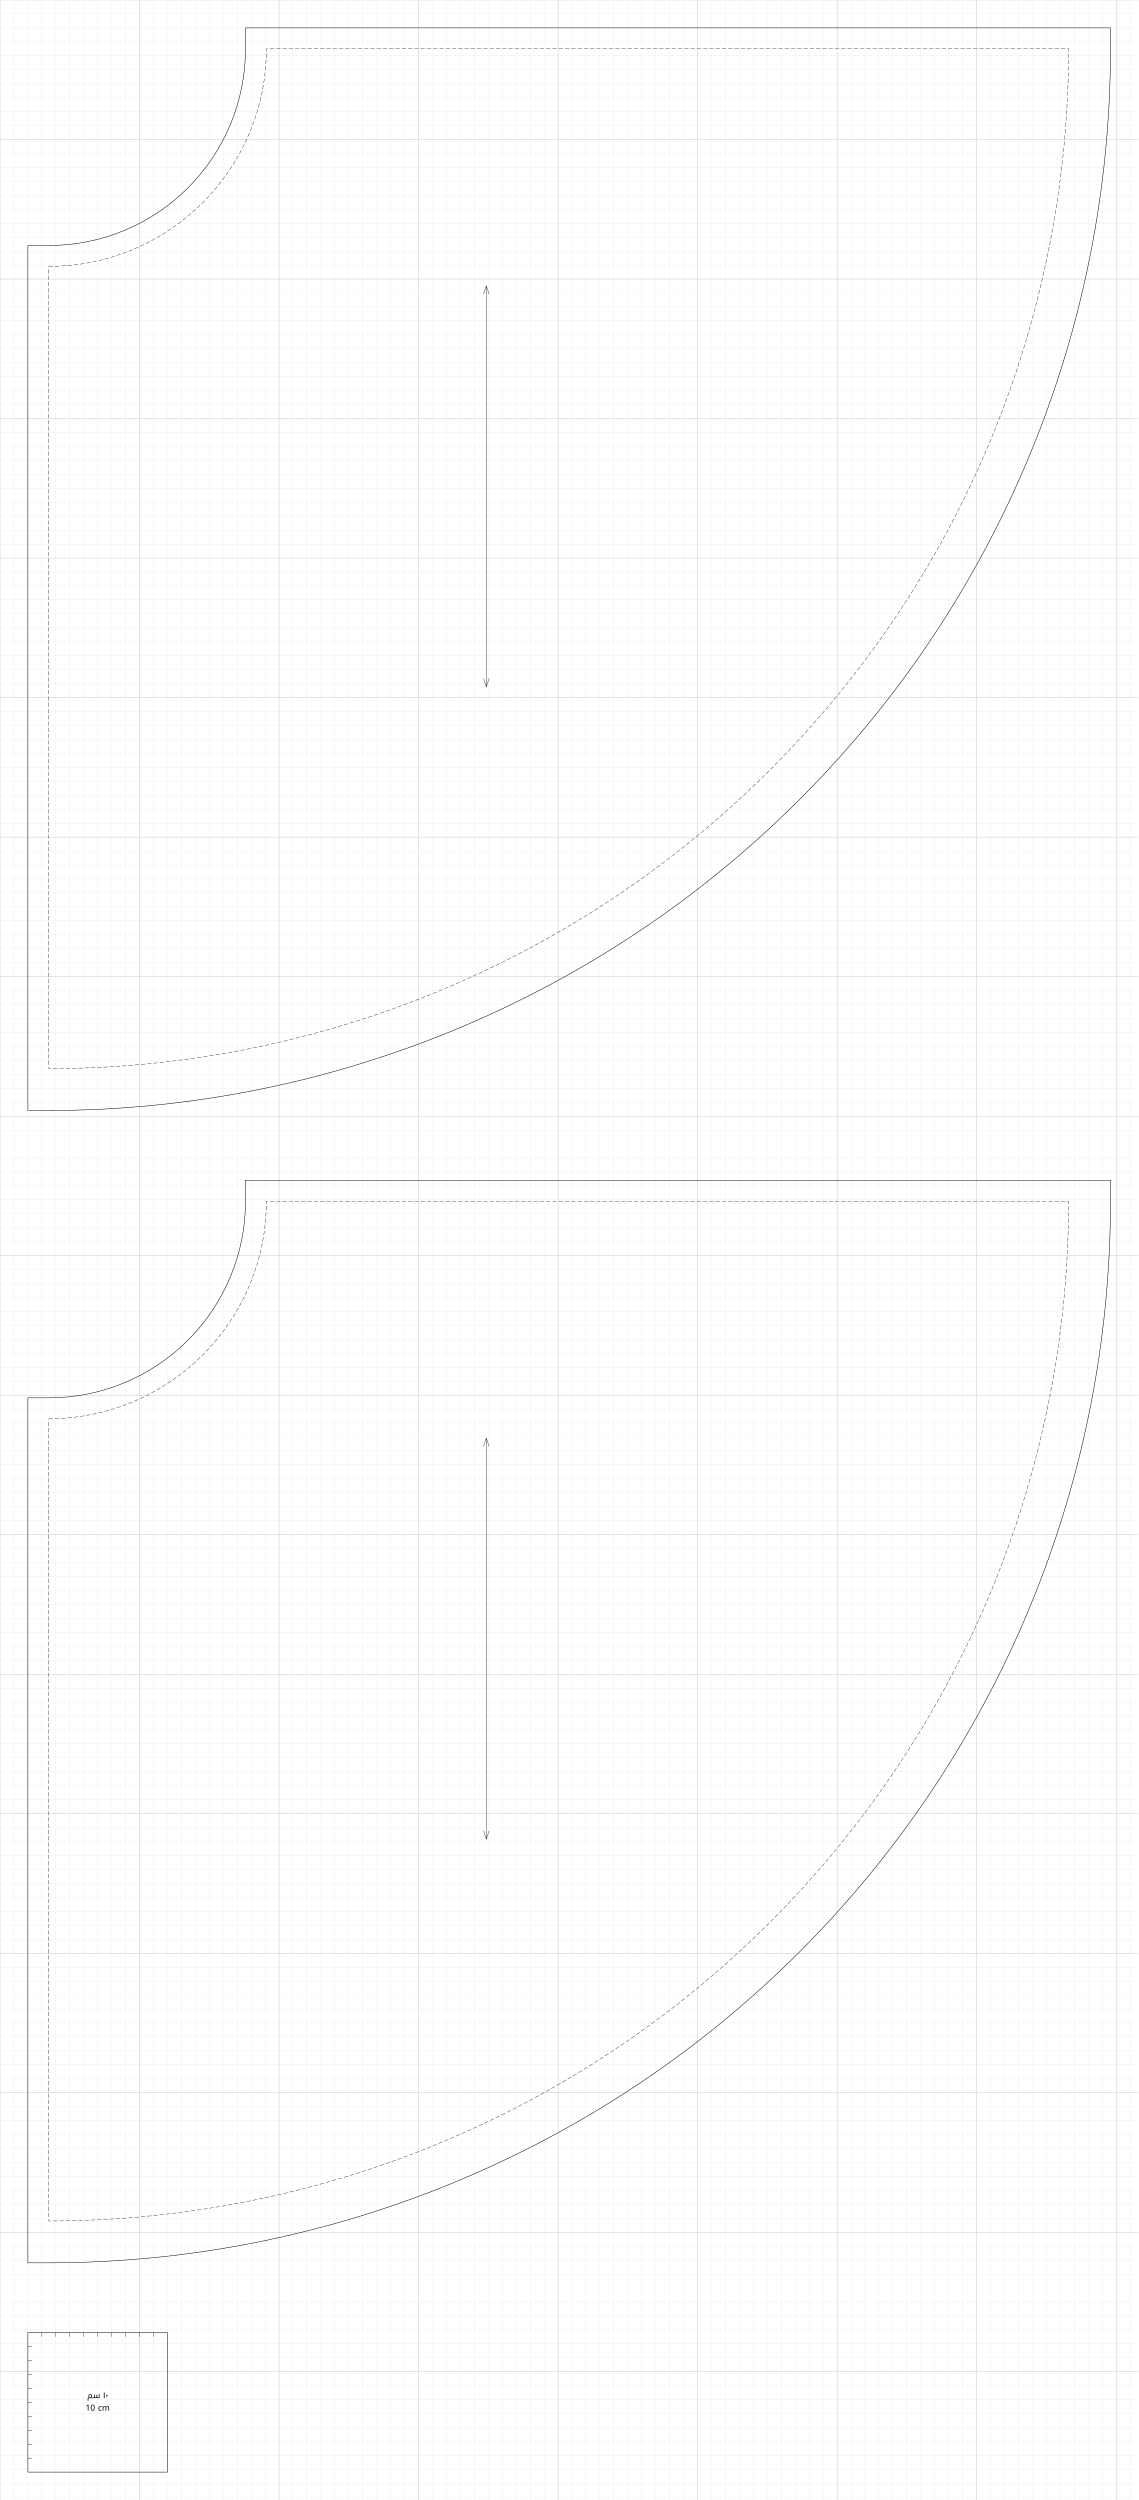
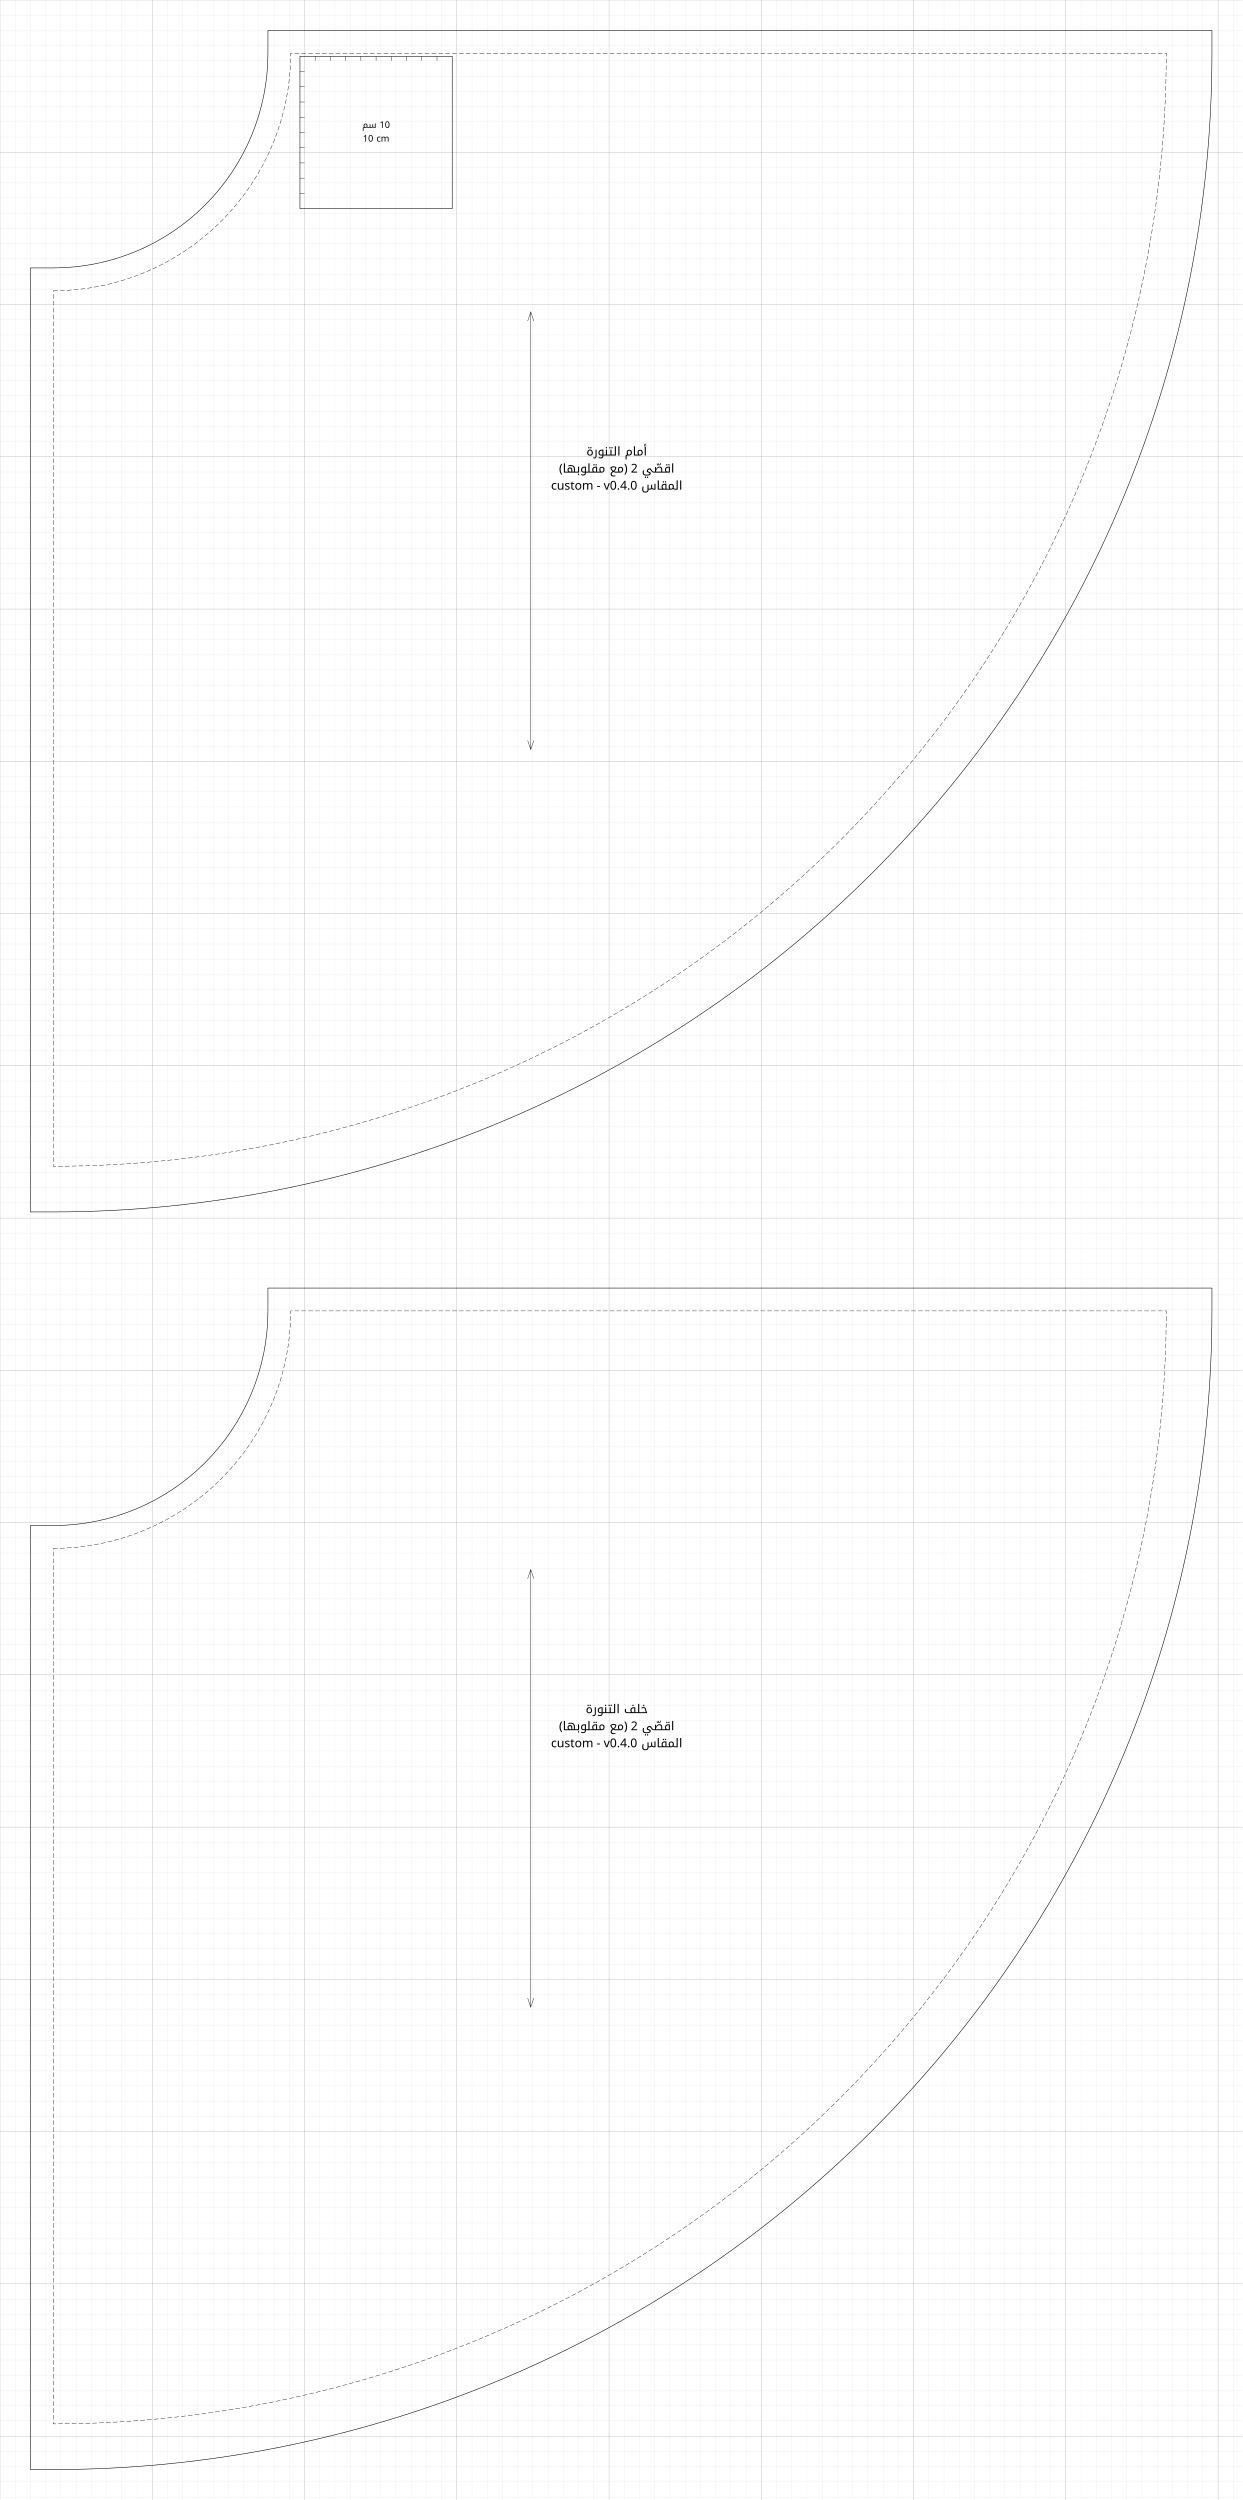
- <svg xmlns="http://www.w3.org/2000/svg" width="815.97mm" height="1791.94mm" viewBox="0 0 815.97 1791.94">
+ <svg xmlns="http://www.w3.org/2000/svg" width="815.97mm" height="1641.94mm" viewBox="0 0 815.97 1641.94">
  <g id="layer-grid">
-     <path id="grid-minor" d="M 10.00 0 V 1791.94 M 20.00 0 V 1791.94 M 30.00 0 V 1791.94 M 40.00 0 V 1791.94 M 50.00 0 V 1791.94 M 60.00 0 V 1791.94 M 70.00 0 V 1791.94 M 80.00 0 V 1791.94 M 90.00 0 V 1791.94 M 110.00 0 V 1791.94 M 120.00 0 V 1791.94 M 130.00 0 V 1791.94 M 140.00 0 V 1791.94 M 150.00 0 V 1791.94 M 160.00 0 V 1791.94 M 170.00 0 V 1791.94 M 180.00 0 V 1791.94 M 190.00 0 V 1791.94 M 210.00 0 V 1791.94 M 220.00 0 V 1791.94 M 230.00 0 V 1791.94 M 240.00 0 V 1791.94 M 250.00 0 V 1791.94 M 260.00 0 V 1791.94 M 270.00 0 V 1791.94 M 280.00 0 V 1791.94 M 290.00 0 V 1791.94 M 310.00 0 V 1791.94 M 320.00 0 V 1791.94 M 330.00 0 V 1791.94 M 340.00 0 V 1791.94 M 350.00 0 V 1791.94 M 360.00 0 V 1791.94 M 370.00 0 V 1791.94 M 380.00 0 V 1791.94 M 390.00 0 V 1791.94 M 410.00 0 V 1791.94 M 420.00 0 V 1791.94 M 430.00 0 V 1791.94 M 440.00 0 V 1791.94 M 450.00 0 V 1791.94 M 460.00 0 V 1791.94 M 470.00 0 V 1791.94 M 480.00 0 V 1791.94 M 490.00 0 V 1791.94 M 510.00 0 V 1791.94 M 520.00 0 V 1791.94 M 530.00 0 V 1791.94 M 540.00 0 V 1791.94 M 550.00 0 V 1791.94 M 560.00 0 V 1791.94 M 570.00 0 V 1791.94 M 580.00 0 V 1791.94 M 590.00 0 V 1791.94 M 610.00 0 V 1791.94 M 620.00 0 V 1791.94 M 630.00 0 V 1791.94 M 640.00 0 V 1791.94 M 650.00 0 V 1791.94 M 660.00 0 V 1791.94 M 670.00 0 V 1791.94 M 680.00 0 V 1791.94 M 690.00 0 V 1791.94 M 710.00 0 V 1791.94 M 720.00 0 V 1791.94 M 730.00 0 V 1791.94 M 740.00 0 V 1791.94 M 750.00 0 V 1791.94 M 760.00 0 V 1791.94 M 770.00 0 V 1791.94 M 780.00 0 V 1791.94 M 790.00 0 V 1791.94 M 810.00 0 V 1791.94 M 0 10.00 H 815.97 M 0 20.00 H 815.97 M 0 30.00 H 815.97 M 0 40.00 H 815.97 M 0 50.00 H 815.97 M 0 60.00 H 815.97 M 0 70.00 H 815.97 M 0 80.00 H 815.97 M 0 90.00 H 815.97 M 0 110.00 H 815.97 M 0 120.00 H 815.97 M 0 130.00 H 815.97 M 0 140.00 H 815.97 M 0 150.00 H 815.97 M 0 160.00 H 815.97 M 0 170.00 H 815.97 M 0 180.00 H 815.97 M 0 190.00 H 815.97 M 0 210.00 H 815.97 M 0 220.00 H 815.97 M 0 230.00 H 815.97 M 0 240.00 H 815.97 M 0 250.00 H 815.97 M 0 260.00 H 815.97 M 0 270.00 H 815.97 M 0 280.00 H 815.97 M 0 290.00 H 815.97 M 0 310.00 H 815.97 M 0 320.00 H 815.97 M 0 330.00 H 815.97 M 0 340.00 H 815.97 M 0 350.00 H 815.97 M 0 360.00 H 815.97 M 0 370.00 H 815.97 M 0 380.00 H 815.97 M 0 390.00 H 815.97 M 0 410.00 H 815.97 M 0 420.00 H 815.97 M 0 430.00 H 815.97 M 0 440.00 H 815.97 M 0 450.00 H 815.97 M 0 460.00 H 815.97 M 0 470.00 H 815.97 M 0 480.00 H 815.97 M 0 490.00 H 815.97 M 0 510.00 H 815.97 M 0 520.00 H 815.97 M 0 530.00 H 815.97 M 0 540.00 H 815.97 M 0 550.00 H 815.97 M 0 560.00 H 815.97 M 0 570.00 H 815.97 M 0 580.00 H 815.97 M 0 590.00 H 815.97 M 0 610.00 H 815.97 M 0 620.00 H 815.97 M 0 630.00 H 815.97 M 0 640.00 H 815.97 M 0 650.00 H 815.97 M 0 660.00 H 815.97 M 0 670.00 H 815.97 M 0 680.00 H 815.97 M 0 690.00 H 815.97 M 0 710.00 H 815.97 M 0 720.00 H 815.97 M 0 730.00 H 815.97 M 0 740.00 H 815.97 M 0 750.00 H 815.97 M 0 760.00 H 815.97 M 0 770.00 H 815.97 M 0 780.00 H 815.97 M 0 790.00 H 815.97 M 0 810.00 H 815.97 M 0 820.00 H 815.97 M 0 830.00 H 815.97 M 0 840.00 H 815.97 M 0 850.00 H 815.97 M 0 860.00 H 815.97 M 0 870.00 H 815.97 M 0 880.00 H 815.97 M 0 890.00 H 815.97 M 0 910.00 H 815.97 M 0 920.00 H 815.97 M 0 930.00 H 815.97 M 0 940.00 H 815.97 M 0 950.00 H 815.97 M 0 960.00 H 815.97 M 0 970.00 H 815.97 M 0 980.00 H 815.97 M 0 990.00 H 815.97 M 0 1010.00 H 815.97 M 0 1020.00 H 815.97 M 0 1030.00 H 815.97 M 0 1040.00 H 815.97 M 0 1050.00 H 815.97 M 0 1060.00 H 815.97 M 0 1070.00 H 815.97 M 0 1080.00 H 815.97 M 0 1090.00 H 815.97 M 0 1110.00 H 815.97 M 0 1120.00 H 815.97 M 0 1130.00 H 815.97 M 0 1140.00 H 815.97 M 0 1150.00 H 815.97 M 0 1160.00 H 815.97 M 0 1170.00 H 815.97 M 0 1180.00 H 815.97 M 0 1190.00 H 815.97 M 0 1210.00 H 815.97 M 0 1220.00 H 815.97 M 0 1230.00 H 815.97 M 0 1240.00 H 815.97 M 0 1250.00 H 815.97 M 0 1260.00 H 815.97 M 0 1270.00 H 815.97 M 0 1280.00 H 815.97 M 0 1290.00 H 815.97 M 0 1310.00 H 815.97 M 0 1320.00 H 815.97 M 0 1330.00 H 815.97 M 0 1340.00 H 815.97 M 0 1350.00 H 815.97 M 0 1360.00 H 815.97 M 0 1370.00 H 815.97 M 0 1380.00 H 815.97 M 0 1390.00 H 815.97 M 0 1410.00 H 815.97 M 0 1420.00 H 815.97 M 0 1430.00 H 815.97 M 0 1440.00 H 815.97 M 0 1450.00 H 815.97 M 0 1460.00 H 815.97 M 0 1470.00 H 815.97 M 0 1480.00 H 815.97 M 0 1490.00 H 815.97 M 0 1510.00 H 815.97 M 0 1520.00 H 815.97 M 0 1530.00 H 815.97 M 0 1540.00 H 815.97 M 0 1550.00 H 815.97 M 0 1560.00 H 815.97 M 0 1570.00 H 815.97 M 0 1580.00 H 815.97 M 0 1590.00 H 815.97 M 0 1610.00 H 815.97 M 0 1620.00 H 815.97 M 0 1630.00 H 815.97 M 0 1640.00 H 815.97 M 0 1650.00 H 815.97 M 0 1660.00 H 815.97 M 0 1670.00 H 815.97 M 0 1680.00 H 815.97 M 0 1690.00 H 815.97 M 0 1710.00 H 815.97 M 0 1720.00 H 815.97 M 0 1730.00 H 815.97 M 0 1740.00 H 815.97 M 0 1750.00 H 815.97 M 0 1760.00 H 815.97 M 0 1770.00 H 815.97 M 0 1780.00 H 815.97 M 0 1790.00 H 815.97" fill="none" stroke="#d0d0d0" stroke-width="0.1" />
-     <path id="grid-major" d="M 0.00 0 V 1791.94 M 100.00 0 V 1791.94 M 200.00 0 V 1791.94 M 300.00 0 V 1791.94 M 400.00 0 V 1791.94 M 500.00 0 V 1791.94 M 600.00 0 V 1791.94 M 700.00 0 V 1791.94 M 800.00 0 V 1791.94 M 0 0.00 H 815.97 M 0 100.00 H 815.97 M 0 200.00 H 815.97 M 0 300.00 H 815.97 M 0 400.00 H 815.97 M 0 500.00 H 815.97 M 0 600.00 H 815.97 M 0 700.00 H 815.97 M 0 800.00 H 815.97 M 0 900.00 H 815.97 M 0 1000.00 H 815.97 M 0 1100.00 H 815.97 M 0 1200.00 H 815.97 M 0 1300.00 H 815.97 M 0 1400.00 H 815.97 M 0 1500.00 H 815.97 M 0 1600.00 H 815.97 M 0 1700.00 H 815.97" fill="none" stroke="#a0a0a0" stroke-width="0.2" />
+     <path id="grid-minor" d="M 10.00 0 V 1641.94 M 20.00 0 V 1641.94 M 30.00 0 V 1641.94 M 40.00 0 V 1641.94 M 50.00 0 V 1641.94 M 60.00 0 V 1641.94 M 70.00 0 V 1641.94 M 80.00 0 V 1641.94 M 90.00 0 V 1641.94 M 110.00 0 V 1641.94 M 120.00 0 V 1641.94 M 130.00 0 V 1641.94 M 140.00 0 V 1641.94 M 150.00 0 V 1641.94 M 160.00 0 V 1641.94 M 170.00 0 V 1641.94 M 180.00 0 V 1641.94 M 190.00 0 V 1641.94 M 210.00 0 V 1641.94 M 220.00 0 V 1641.94 M 230.00 0 V 1641.94 M 240.00 0 V 1641.94 M 250.00 0 V 1641.94 M 260.00 0 V 1641.94 M 270.00 0 V 1641.94 M 280.00 0 V 1641.94 M 290.00 0 V 1641.94 M 310.00 0 V 1641.94 M 320.00 0 V 1641.94 M 330.00 0 V 1641.94 M 340.00 0 V 1641.94 M 350.00 0 V 1641.94 M 360.00 0 V 1641.94 M 370.00 0 V 1641.94 M 380.00 0 V 1641.94 M 390.00 0 V 1641.94 M 410.00 0 V 1641.94 M 420.00 0 V 1641.94 M 430.00 0 V 1641.94 M 440.00 0 V 1641.94 M 450.00 0 V 1641.94 M 460.00 0 V 1641.94 M 470.00 0 V 1641.94 M 480.00 0 V 1641.94 M 490.00 0 V 1641.94 M 510.00 0 V 1641.94 M 520.00 0 V 1641.94 M 530.00 0 V 1641.94 M 540.00 0 V 1641.94 M 550.00 0 V 1641.94 M 560.00 0 V 1641.94 M 570.00 0 V 1641.94 M 580.00 0 V 1641.94 M 590.00 0 V 1641.94 M 610.00 0 V 1641.94 M 620.00 0 V 1641.94 M 630.00 0 V 1641.94 M 640.00 0 V 1641.94 M 650.00 0 V 1641.94 M 660.00 0 V 1641.94 M 670.00 0 V 1641.94 M 680.00 0 V 1641.94 M 690.00 0 V 1641.94 M 710.00 0 V 1641.94 M 720.00 0 V 1641.94 M 730.00 0 V 1641.94 M 740.00 0 V 1641.94 M 750.00 0 V 1641.94 M 760.00 0 V 1641.94 M 770.00 0 V 1641.94 M 780.00 0 V 1641.94 M 790.00 0 V 1641.94 M 810.00 0 V 1641.94 M 0 10.00 H 815.97 M 0 20.00 H 815.97 M 0 30.00 H 815.97 M 0 40.00 H 815.97 M 0 50.00 H 815.97 M 0 60.00 H 815.97 M 0 70.00 H 815.97 M 0 80.00 H 815.97 M 0 90.00 H 815.97 M 0 110.00 H 815.97 M 0 120.00 H 815.97 M 0 130.00 H 815.97 M 0 140.00 H 815.97 M 0 150.00 H 815.97 M 0 160.00 H 815.97 M 0 170.00 H 815.97 M 0 180.00 H 815.97 M 0 190.00 H 815.97 M 0 210.00 H 815.97 M 0 220.00 H 815.97 M 0 230.00 H 815.97 M 0 240.00 H 815.97 M 0 250.00 H 815.97 M 0 260.00 H 815.97 M 0 270.00 H 815.97 M 0 280.00 H 815.97 M 0 290.00 H 815.97 M 0 310.00 H 815.97 M 0 320.00 H 815.97 M 0 330.00 H 815.97 M 0 340.00 H 815.97 M 0 350.00 H 815.97 M 0 360.00 H 815.97 M 0 370.00 H 815.97 M 0 380.00 H 815.97 M 0 390.00 H 815.97 M 0 410.00 H 815.97 M 0 420.00 H 815.97 M 0 430.00 H 815.97 M 0 440.00 H 815.97 M 0 450.00 H 815.97 M 0 460.00 H 815.97 M 0 470.00 H 815.97 M 0 480.00 H 815.97 M 0 490.00 H 815.97 M 0 510.00 H 815.97 M 0 520.00 H 815.97 M 0 530.00 H 815.97 M 0 540.00 H 815.97 M 0 550.00 H 815.97 M 0 560.00 H 815.97 M 0 570.00 H 815.97 M 0 580.00 H 815.97 M 0 590.00 H 815.97 M 0 610.00 H 815.97 M 0 620.00 H 815.97 M 0 630.00 H 815.97 M 0 640.00 H 815.97 M 0 650.00 H 815.97 M 0 660.00 H 815.97 M 0 670.00 H 815.97 M 0 680.00 H 815.97 M 0 690.00 H 815.97 M 0 710.00 H 815.97 M 0 720.00 H 815.97 M 0 730.00 H 815.97 M 0 740.00 H 815.97 M 0 750.00 H 815.97 M 0 760.00 H 815.97 M 0 770.00 H 815.97 M 0 780.00 H 815.97 M 0 790.00 H 815.97 M 0 810.00 H 815.97 M 0 820.00 H 815.97 M 0 830.00 H 815.97 M 0 840.00 H 815.97 M 0 850.00 H 815.97 M 0 860.00 H 815.97 M 0 870.00 H 815.97 M 0 880.00 H 815.97 M 0 890.00 H 815.97 M 0 910.00 H 815.97 M 0 920.00 H 815.97 M 0 930.00 H 815.97 M 0 940.00 H 815.97 M 0 950.00 H 815.97 M 0 960.00 H 815.97 M 0 970.00 H 815.97 M 0 980.00 H 815.97 M 0 990.00 H 815.97 M 0 1010.00 H 815.97 M 0 1020.00 H 815.97 M 0 1030.00 H 815.97 M 0 1040.00 H 815.97 M 0 1050.00 H 815.97 M 0 1060.00 H 815.97 M 0 1070.00 H 815.97 M 0 1080.00 H 815.97 M 0 1090.00 H 815.97 M 0 1110.00 H 815.97 M 0 1120.00 H 815.97 M 0 1130.00 H 815.97 M 0 1140.00 H 815.97 M 0 1150.00 H 815.97 M 0 1160.00 H 815.97 M 0 1170.00 H 815.97 M 0 1180.00 H 815.97 M 0 1190.00 H 815.97 M 0 1210.00 H 815.97 M 0 1220.00 H 815.97 M 0 1230.00 H 815.97 M 0 1240.00 H 815.97 M 0 1250.00 H 815.97 M 0 1260.00 H 815.97 M 0 1270.00 H 815.97 M 0 1280.00 H 815.97 M 0 1290.00 H 815.97 M 0 1310.00 H 815.97 M 0 1320.00 H 815.97 M 0 1330.00 H 815.97 M 0 1340.00 H 815.97 M 0 1350.00 H 815.97 M 0 1360.00 H 815.97 M 0 1370.00 H 815.97 M 0 1380.00 H 815.97 M 0 1390.00 H 815.97 M 0 1410.00 H 815.97 M 0 1420.00 H 815.97 M 0 1430.00 H 815.97 M 0 1440.00 H 815.97 M 0 1450.00 H 815.97 M 0 1460.00 H 815.97 M 0 1470.00 H 815.97 M 0 1480.00 H 815.97 M 0 1490.00 H 815.97 M 0 1510.00 H 815.97 M 0 1520.00 H 815.97 M 0 1530.00 H 815.97 M 0 1540.00 H 815.97 M 0 1550.00 H 815.97 M 0 1560.00 H 815.97 M 0 1570.00 H 815.97 M 0 1580.00 H 815.97 M 0 1590.00 H 815.97 M 0 1610.00 H 815.97 M 0 1620.00 H 815.97 M 0 1630.00 H 815.97 M 0 1640.00 H 815.97" fill="none" stroke="#d0d0d0" stroke-width="0.1" />
+     <path id="grid-major" d="M 0.00 0 V 1641.94 M 100.00 0 V 1641.94 M 200.00 0 V 1641.94 M 300.00 0 V 1641.94 M 400.00 0 V 1641.94 M 500.00 0 V 1641.94 M 600.00 0 V 1641.94 M 700.00 0 V 1641.94 M 800.00 0 V 1641.94 M 0 0.00 H 815.97 M 0 100.00 H 815.97 M 0 200.00 H 815.97 M 0 300.00 H 815.97 M 0 400.00 H 815.97 M 0 500.00 H 815.97 M 0 600.00 H 815.97 M 0 700.00 H 815.97 M 0 800.00 H 815.97 M 0 900.00 H 815.97 M 0 1000.00 H 815.97 M 0 1100.00 H 815.97 M 0 1200.00 H 815.97 M 0 1300.00 H 815.97 M 0 1400.00 H 815.97 M 0 1500.00 H 815.97 M 0 1600.00 H 815.97" fill="none" stroke="#a0a0a0" stroke-width="0.2" />
  </g>
  <g id="layer-cut">
    <path id="piece-skirt-front-cut" d="M 35.00 175.97 C 39.80 175.97 44.20 175.75 48.93 175.28 C 53.67 174.81 57.99 174.17 62.63 173.24 C 67.27 172.31 71.49 171.25 76.00 169.88 C 80.51 168.51 84.60 167.04 88.95 165.24 C 93.30 163.44 97.23 161.58 101.38 159.36 C 105.54 157.15 109.28 154.91 113.21 152.29 C 117.15 149.66 120.66 147.06 124.34 144.05 C 128.02 141.03 131.29 138.07 134.68 134.68 C 138.07 131.29 141.03 128.02 144.05 124.34 C 147.06 120.66 149.66 117.15 152.29 113.21 C 154.91 109.28 157.15 105.54 159.36 101.38 C 161.58 97.23 163.44 93.30 165.24 88.95 C 167.04 84.60 168.51 80.51 169.88 76.00 C 171.25 71.49 172.31 67.27 173.24 62.63 C 174.17 57.99 174.81 53.67 175.28 48.93 C 175.75 44.20 175.97 39.80 175.97 35.00 L 175.97 20.00 L 190.97 20.00 L 765.97 20.00 L 795.97 20.00 L 795.97 35.00 C 795.97 47.49 795.65 60.32 795.04 72.73 C 794.42 85.15 793.47 97.89 792.25 110.21 C 791.02 122.53 789.45 135.17 787.63 147.37 C 785.81 159.58 783.63 172.08 781.21 184.15 C 778.80 196.22 776.02 208.58 773.02 220.49 C 770.03 232.40 766.65 244.58 763.08 256.32 C 759.51 268.05 755.54 280.04 751.41 291.58 C 747.28 303.12 742.73 314.89 738.05 326.21 C 733.36 337.53 728.25 349.07 723.01 360.15 C 717.77 371.23 712.10 382.51 706.32 393.33 C 700.55 404.15 694.33 415.16 688.02 425.70 C 681.71 436.24 674.95 446.95 668.12 457.19 C 661.29 467.43 653.99 477.81 646.65 487.73 C 639.31 497.65 631.49 507.70 623.64 517.27 C 615.79 526.85 607.45 536.53 599.11 545.75 C 590.77 554.96 581.92 564.26 573.09 573.09 C 564.26 581.92 554.96 590.77 545.75 599.11 C 536.53 607.45 526.85 615.79 517.27 623.64 C 507.70 631.49 497.65 639.31 487.73 646.65 C 477.81 653.99 467.43 661.29 457.19 668.12 C 446.95 674.95 436.24 681.71 425.70 688.02 C 415.16 694.33 404.15 700.55 393.33 706.32 C 382.51 712.10 371.23 717.77 360.15 723.01 C 349.07 728.25 337.53 733.36 326.21 738.05 C 314.89 742.73 303.12 747.28 291.58 751.41 C 280.04 755.54 268.05 759.51 256.32 763.08 C 244.58 766.65 232.40 770.03 220.49 773.02 C 208.58 776.02 196.22 778.80 184.15 781.21 C 172.08 783.63 159.58 785.81 147.37 787.63 C 135.17 789.45 122.53 791.02 110.21 792.25 C 97.89 793.47 85.15 794.42 72.73 795.04 C 60.32 795.65 47.49 795.97 35.00 795.97 L 20.00 795.97 L 20.00 765.97 L 20.00 190.97 L 20.00 175.97 L 35.00 175.97 Z" fill="none" stroke="#000000" stroke-width="0.35" />
    <path id="piece-skirt-back-cut" d="M 35.00 1001.94 C 39.80 1001.94 44.20 1001.72 48.93 1001.25 C 53.67 1000.78 57.99 1000.14 62.63 999.21 C 67.27 998.28 71.49 997.22 76.00 995.85 C 80.51 994.48 84.60 993.01 88.95 991.21 C 93.30 989.41 97.23 987.55 101.38 985.34 C 105.54 983.12 109.28 980.88 113.21 978.26 C 117.15 975.64 120.66 973.03 124.34 970.02 C 128.02 967.00 131.29 964.05 134.68 960.65 C 138.07 957.26 141.03 953.99 144.05 950.31 C 147.06 946.64 149.66 943.12 152.29 939.18 C 154.91 935.25 157.15 931.51 159.36 927.35 C 161.58 923.20 163.44 919.27 165.24 914.92 C 167.04 910.57 168.51 906.48 169.88 901.97 C 171.25 897.46 172.31 893.24 173.24 888.60 C 174.17 883.97 174.81 879.64 175.28 874.91 C 175.75 870.17 175.97 865.77 175.97 860.97 L 175.97 845.97 L 190.97 845.97 L 765.97 845.97 L 795.97 845.97 L 795.97 860.97 C 795.97 873.46 795.65 886.29 795.04 898.71 C 794.42 911.12 793.47 923.86 792.25 936.18 C 791.02 948.50 789.45 961.14 787.63 973.34 C 785.81 985.55 783.63 998.05 781.21 1010.12 C 778.80 1022.19 776.02 1034.55 773.02 1046.46 C 770.03 1058.37 766.65 1070.55 763.08 1082.29 C 759.51 1094.03 755.54 1106.01 751.41 1117.55 C 747.28 1129.09 742.73 1140.86 738.05 1152.18 C 733.36 1163.50 728.25 1175.04 723.01 1186.12 C 717.77 1197.20 712.10 1208.48 706.32 1219.31 C 700.55 1230.13 694.33 1241.13 688.02 1251.67 C 681.71 1262.21 674.95 1272.92 668.12 1283.16 C 661.29 1293.40 653.99 1303.78 646.65 1313.70 C 639.31 1323.62 631.49 1333.67 623.64 1343.24 C 615.79 1352.82 607.45 1362.50 599.11 1371.72 C 590.77 1380.93 581.92 1390.23 573.09 1399.06 C 564.26 1407.89 554.96 1416.74 545.75 1425.08 C 536.53 1433.42 526.85 1441.76 517.27 1449.61 C 507.70 1457.46 497.65 1465.28 487.73 1472.62 C 477.81 1479.96 467.43 1487.26 457.19 1494.09 C 446.95 1500.92 436.24 1507.69 425.70 1513.99 C 415.16 1520.30 404.15 1526.52 393.33 1532.30 C 382.51 1538.07 371.23 1543.74 360.15 1548.98 C 349.07 1554.22 337.53 1559.33 326.21 1564.02 C 314.89 1568.71 303.12 1573.25 291.58 1577.38 C 280.04 1581.52 268.05 1585.48 256.32 1589.05 C 244.58 1592.62 232.40 1596.00 220.49 1598.99 C 208.58 1601.99 196.22 1604.77 184.15 1607.19 C 172.08 1609.60 159.58 1611.78 147.37 1613.60 C 135.17 1615.43 122.53 1617.00 110.21 1618.22 C 97.89 1619.44 85.15 1620.39 72.73 1621.01 C 60.32 1621.62 47.49 1621.94 35.00 1621.94 L 20.00 1621.94 L 20.00 1591.94 L 20.00 1016.94 L 20.00 1001.94 L 35.00 1001.94 Z" fill="none" stroke="#000000" stroke-width="0.35" />
  </g>
  <g id="layer-stitch">
    <path id="piece-skirt-front-stitch" d="M 35.00 190.97 C 76.37 190.97 116.04 174.54 145.29 145.29 C 174.54 116.04 190.97 76.37 190.97 35.00 L 765.97 35.00 C 765.97 228.87 688.96 414.79 551.88 551.88 C 414.79 688.96 228.87 765.97 35.00 765.97 L 35.00 190.97 Z" fill="none" stroke="#000000" stroke-width="0.25" stroke-dasharray="3 1.5" />
    <path id="piece-skirt-back-stitch" d="M 35.00 1016.94 C 76.37 1016.94 116.04 1000.51 145.29 971.26 C 174.54 942.01 190.97 902.34 190.97 860.97 L 765.97 860.97 C 765.97 1054.84 688.96 1240.76 551.88 1377.85 C 414.79 1514.93 228.87 1591.94 35.00 1591.94 L 35.00 1016.94 Z" fill="none" stroke="#000000" stroke-width="0.25" stroke-dasharray="3 1.5" />
  </g>
  <g id="layer-notches">

</g>
  <g id="layer-grain">
    <path id="piece-skirt-front-grain" d="M 348.58 204.83 L 348.58 492.33 M 346.58 486.33 L 348.58 492.33 L 350.58 486.33 M 350.58 210.83 L 348.58 204.83 L 346.58 210.83" fill="none" stroke="#000000" stroke-width="0.25" />
    <path id="piece-skirt-back-grain" d="M 348.58 1030.80 L 348.58 1318.30 M 346.58 1312.30 L 348.58 1318.30 L 350.58 1312.30 M 350.58 1036.80 L 348.58 1030.80 L 346.58 1036.80" fill="none" stroke="#000000" stroke-width="0.25" />
  </g>
  <g id="layer-darts">

</g>
  <g id="layer-labels">
- 
- </g>
+     <text id="piece-skirt-front-label-name" x="405.05" y="299.19" font-family="&quot;IBM Plex Sans Arabic&quot;, &quot;Noto Kufi Arabic&quot;, &quot;Geeza Pro&quot;, &quot;Segoe UI&quot;, Tahoma, sans-serif" font-size="8.00" direction="rtl" unicode-bidi="plaintext" text-anchor="middle">أمام التنورة</text>
+     <text id="piece-skirt-front-label-cut" x="405.05" y="310.39" font-family="&quot;IBM Plex Sans Arabic&quot;, &quot;Noto Kufi Arabic&quot;, &quot;Geeza Pro&quot;, &quot;Segoe UI&quot;, Tahoma, sans-serif" font-size="8.00" direction="rtl" unicode-bidi="plaintext" text-anchor="middle">اقصّي 2 (مع مقلوبها)</text>
+     <text id="piece-skirt-front-label-size" x="405.05" y="321.59" font-family="&quot;IBM Plex Sans Arabic&quot;, &quot;Noto Kufi Arabic&quot;, &quot;Geeza Pro&quot;, &quot;Segoe UI&quot;, Tahoma, sans-serif" font-size="8.00" direction="rtl" unicode-bidi="plaintext" text-anchor="middle">المقاس custom - v0.4.0</text>
+     <text id="piece-skirt-back-label-name" x="405.05" y="1125.16" font-family="&quot;IBM Plex Sans Arabic&quot;, &quot;Noto Kufi Arabic&quot;, &quot;Geeza Pro&quot;, &quot;Segoe UI&quot;, Tahoma, sans-serif" font-size="8.00" direction="rtl" unicode-bidi="plaintext" text-anchor="middle">خلف التنورة</text>
+     <text id="piece-skirt-back-label-cut" x="405.05" y="1136.36" font-family="&quot;IBM Plex Sans Arabic&quot;, &quot;Noto Kufi Arabic&quot;, &quot;Geeza Pro&quot;, &quot;Segoe UI&quot;, Tahoma, sans-serif" font-size="8.00" direction="rtl" unicode-bidi="plaintext" text-anchor="middle">اقصّي 2 (مع مقلوبها)</text>
+     <text id="piece-skirt-back-label-size" x="405.05" y="1147.56" font-family="&quot;IBM Plex Sans Arabic&quot;, &quot;Noto Kufi Arabic&quot;, &quot;Geeza Pro&quot;, &quot;Segoe UI&quot;, Tahoma, sans-serif" font-size="8.00" direction="rtl" unicode-bidi="plaintext" text-anchor="middle">المقاس custom - v0.4.0</text>
+   </g>
  <g id="layer-scale">
-     <rect id="scale-square" x="20.00" y="1671.94" width="100.00" height="100.00" fill="none" stroke="#000000" stroke-width="0.35" />
-     <path id="scale-ticks" d="M 30.00 1671.94 v 3.00 M 20.00 1681.94 h 3.00 M 40.00 1671.94 v 3.00 M 20.00 1691.94 h 3.00 M 50.00 1671.94 v 3.00 M 20.00 1701.94 h 3.00 M 60.00 1671.94 v 3.00 M 20.00 1711.94 h 3.00 M 70.00 1671.94 v 3.00 M 20.00 1721.94 h 3.00 M 80.00 1671.94 v 3.00 M 20.00 1731.94 h 3.00 M 90.00 1671.94 v 3.00 M 20.00 1741.94 h 3.00 M 100.00 1671.94 v 3.00 M 20.00 1751.94 h 3.00 M 110.00 1671.94 v 3.00 M 20.00 1761.94 h 3.00" fill="none" stroke="#000000" stroke-width="0.25" />
-     <text id="scale-caption-ar" x="70.00" y="1718.94" font-family="&quot;IBM Plex Sans Arabic&quot;, &quot;Noto Kufi Arabic&quot;, &quot;Geeza Pro&quot;, &quot;Segoe UI&quot;, Tahoma, sans-serif" font-size="6.00" direction="rtl" unicode-bidi="plaintext" text-anchor="middle">١٠ سم</text>
-     <text id="scale-caption-en" x="70.00" y="1727.94" font-family="&quot;IBM Plex Sans Arabic&quot;, &quot;Noto Kufi Arabic&quot;, &quot;Geeza Pro&quot;, &quot;Segoe UI&quot;, Tahoma, sans-serif" font-size="6.00" direction="ltr" unicode-bidi="plaintext" text-anchor="middle">10 cm</text>
+     <rect id="piece-skirt-front-scale-square" x="197.00" y="37.00" width="100.00" height="100.00" fill="none" stroke="#000000" stroke-width="0.35" />
+     <path id="piece-skirt-front-scale-ticks" d="M 207.00 37.00 v 3.00 M 197.00 47.00 h 3.00 M 217.00 37.00 v 3.00 M 197.00 57.00 h 3.00 M 227.00 37.00 v 3.00 M 197.00 67.00 h 3.00 M 237.00 37.00 v 3.00 M 197.00 77.00 h 3.00 M 247.00 37.00 v 3.00 M 197.00 87.00 h 3.00 M 257.00 37.00 v 3.00 M 197.00 97.00 h 3.00 M 267.00 37.00 v 3.00 M 197.00 107.00 h 3.00 M 277.00 37.00 v 3.00 M 197.00 117.00 h 3.00 M 287.00 37.00 v 3.00 M 197.00 127.00 h 3.00" fill="none" stroke="#000000" stroke-width="0.25" />
+     <text id="piece-skirt-front-scale-caption-ar" x="247.00" y="84.00" font-family="&quot;IBM Plex Sans Arabic&quot;, &quot;Noto Kufi Arabic&quot;, &quot;Geeza Pro&quot;, &quot;Segoe UI&quot;, Tahoma, sans-serif" font-size="6.00" direction="rtl" unicode-bidi="plaintext" text-anchor="middle">10 سم</text>
+     <text id="piece-skirt-front-scale-caption-en" x="247.00" y="93.00" font-family="&quot;IBM Plex Sans Arabic&quot;, &quot;Noto Kufi Arabic&quot;, &quot;Geeza Pro&quot;, &quot;Segoe UI&quot;, Tahoma, sans-serif" font-size="6.00" direction="ltr" unicode-bidi="plaintext" text-anchor="middle">10 cm</text>
  </g>
</svg>
